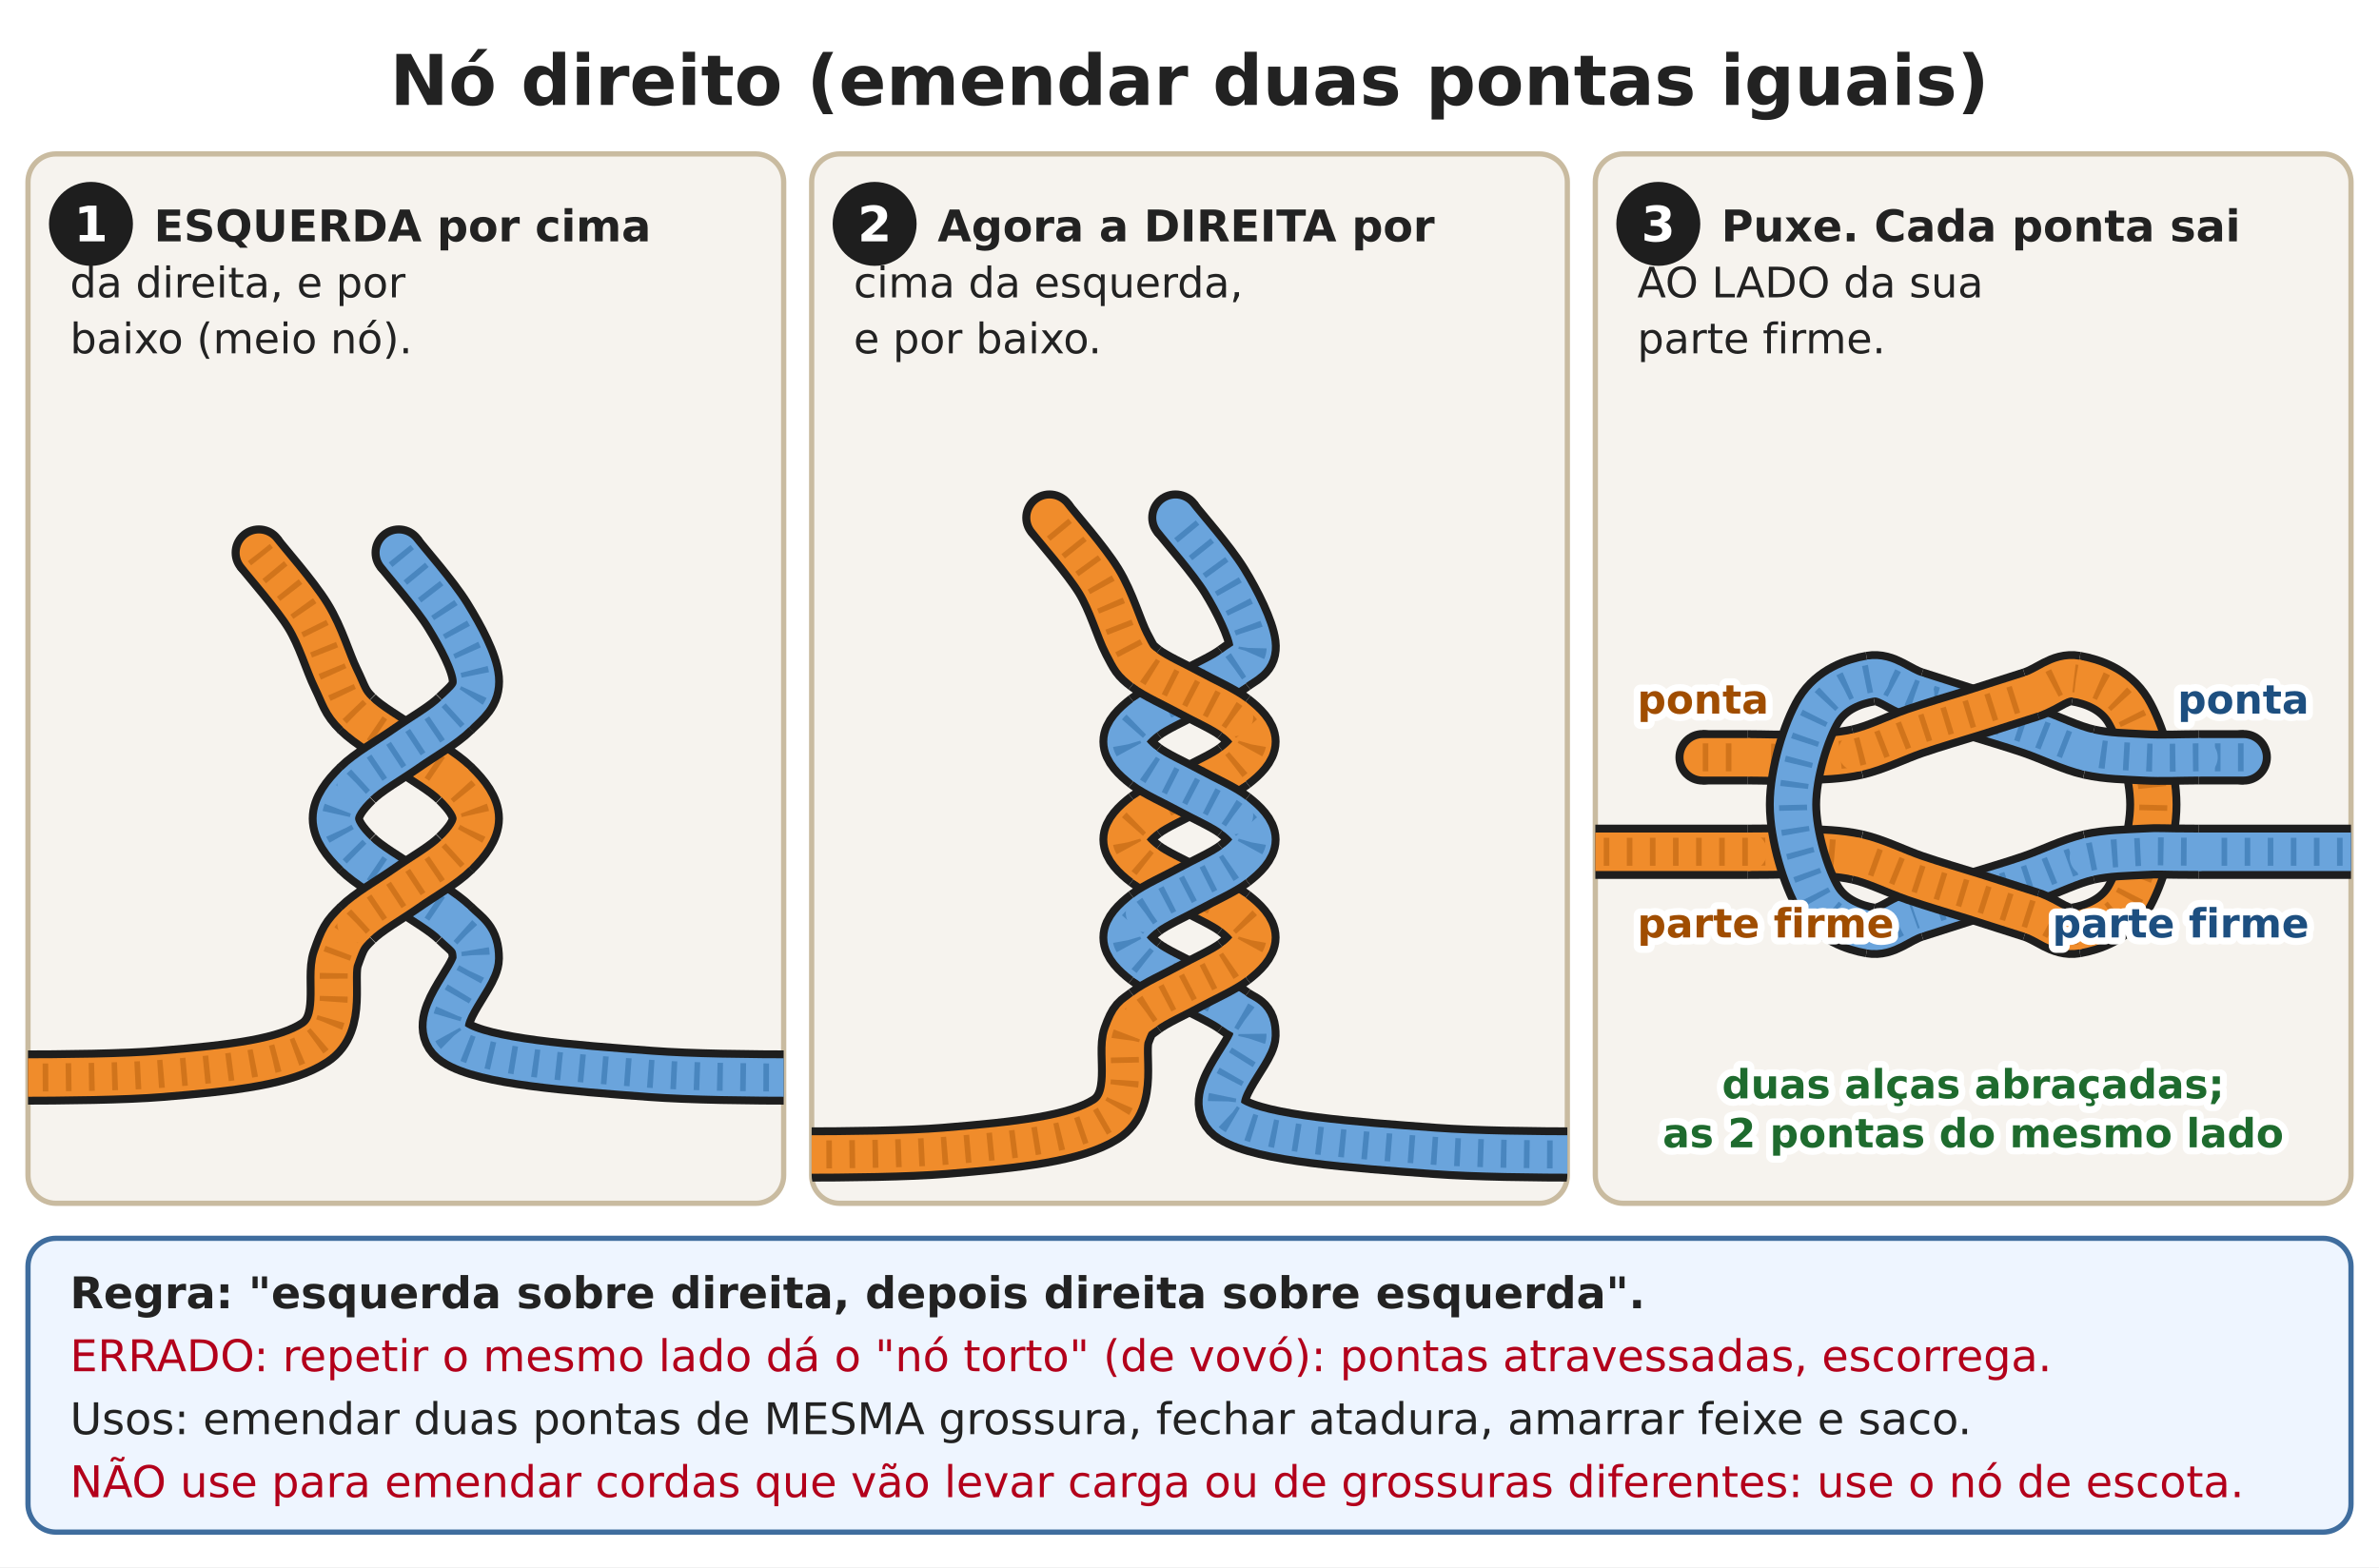
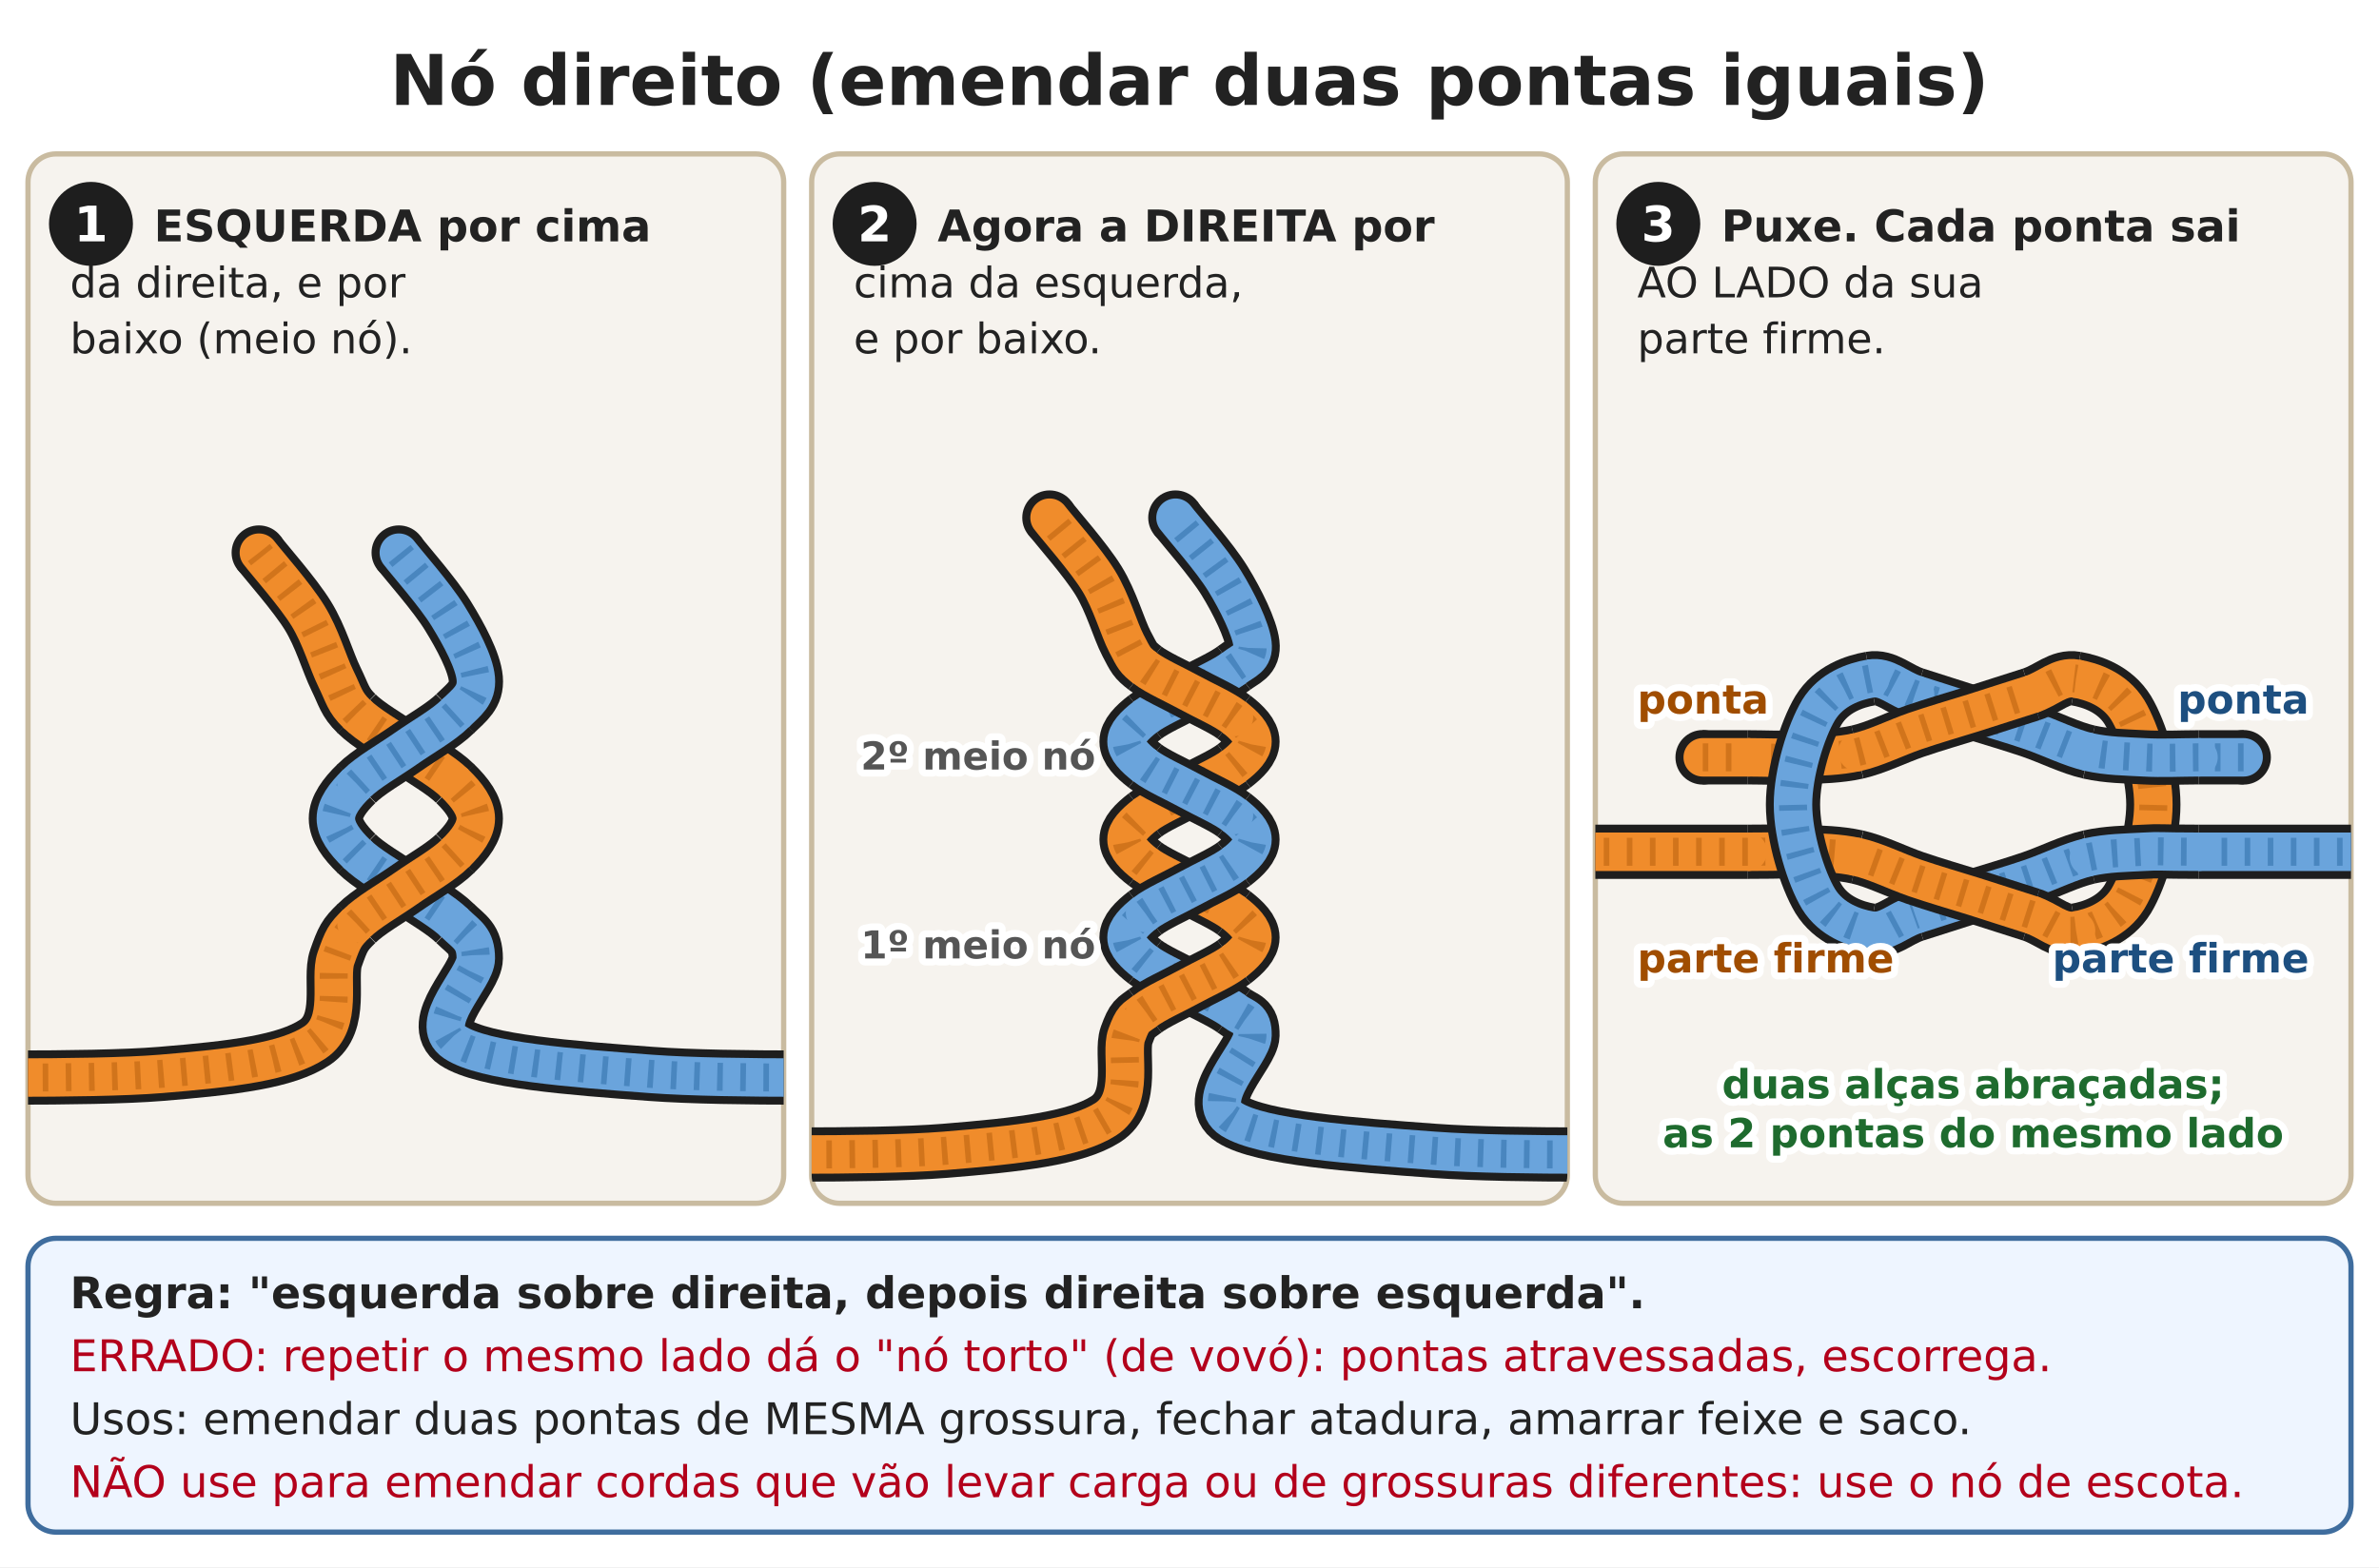
<svg xmlns="http://www.w3.org/2000/svg" viewBox="0 0 680 448" font-family="DejaVu Sans, Arial, Helvetica, sans-serif">
  <rect width="680" height="448" fill="#fff" />
  <text x="340.0" y="30" text-anchor="middle" font-size="20" font-weight="bold" fill="#222">Nó direito (emendar duas pontas iguais)</text>
  <clipPath id="cd0">
    <rect x="8" y="110" width="216" height="234" rx="8" />
  </clipPath>
  <rect x="8" y="44" width="216" height="300" rx="8" fill="#f6f3ee" stroke="#c9bba0" stroke-width="1.5" />
  <circle cx="26" cy="64" r="12" fill="#1e1e1e" />
  <text x="26" y="69" font-size="14" fill="#fff" font-weight="bold" text-anchor="middle">1</text>
  <text x="44" y="69" font-size="12.5" fill="#222" font-weight="bold" text-anchor="start">ESQUERDA por cima</text>
  <text x="20" y="85" font-size="12" fill="#222" text-anchor="start">da direita, e por</text>
  <text x="20" y="101" font-size="12" fill="#222" text-anchor="start">baixo (meio nó).</text>
  <g clip-path="url(#cd0)">
    <path d="M130.1 224.0 C126.8 220.7 120.7 217.3 116.0 214.0 C111.3 210.7 105.2 207.3 101.9 204.0" fill="none" stroke="#1e1e1e" stroke-width="15.5" stroke-linecap="butt" stroke-linejoin="round" />
    <path d="M130.1 224.0 C126.8 220.7 120.7 217.3 116.0 214.0 C111.3 210.7 105.2 207.3 101.9 204.0" fill="none" stroke="#f08c2b" stroke-width="11" stroke-linecap="round" stroke-linejoin="round" />
    <path d="M130.1 224.0 C126.8 220.7 120.7 217.3 116.0 214.0 C111.3 210.7 105.2 207.3 101.9 204.0" fill="none" stroke="#b8600f" stroke-width="8" stroke-dasharray="1.6 5" stroke-opacity="0.55" />
    <path d="M130.1 264.0 C126.8 260.7 120.7 257.3 116.0 254.0 C111.3 250.7 105.2 247.3 101.9 244.0" fill="none" stroke="#1e1e1e" stroke-width="15.5" stroke-linecap="butt" stroke-linejoin="round" />
    <path d="M130.1 264.0 C126.8 260.7 120.7 257.3 116.0 254.0 C111.3 250.7 105.2 247.3 101.9 244.0" fill="none" stroke="#6aa4dc" stroke-width="11" stroke-linecap="round" stroke-linejoin="round" />
    <path d="M130.1 264.0 C126.8 260.7 120.7 257.3 116.0 254.0 C111.3 250.7 105.2 247.3 101.9 244.0" fill="none" stroke="#2f6ea8" stroke-width="8" stroke-dasharray="1.6 5" stroke-opacity="0.55" />
    <path d="M-34.0 308.0 C-20.7 307.8 25.3 308.7 46.0 307.0 C66.7 305.3 81.7 303.5 90.0 298.0 C98.3 292.5 94.0 279.7 96.0 274.0 C98.0 268.3 98.5 267.3 101.9 264.0" fill="none" stroke="#1e1e1e" stroke-width="15.5" stroke-linecap="butt" stroke-linejoin="round" />
    <path d="M-34.0 308.0 C-20.7 307.8 25.3 308.7 46.0 307.0 C66.7 305.3 81.7 303.5 90.0 298.0 C98.3 292.5 94.0 279.7 96.0 274.0 C98.0 268.3 98.5 267.3 101.9 264.0" fill="none" stroke="#f08c2b" stroke-width="11" stroke-linecap="round" stroke-linejoin="round" />
    <path d="M-34.0 308.0 C-20.7 307.8 25.3 308.7 46.0 307.0 C66.7 305.3 81.7 303.5 90.0 298.0 C98.3 292.5 94.0 279.7 96.0 274.0 C98.0 268.3 98.5 267.3 101.9 264.0" fill="none" stroke="#b8600f" stroke-width="8" stroke-dasharray="1.6 5" stroke-opacity="0.55" />
    <path d="M130.1 244.0 C133.5 240.7 136.0 237.3 136.0 234.0 C136.0 230.7 133.5 227.3 130.1 224.0" fill="none" stroke="#1e1e1e" stroke-width="15.5" stroke-linecap="butt" stroke-linejoin="round" />
    <path d="M130.1 244.0 C133.5 240.7 136.0 237.3 136.0 234.0 C136.0 230.7 133.5 227.3 130.1 224.0" fill="none" stroke="#f08c2b" stroke-width="11" stroke-linecap="round" stroke-linejoin="round" />
    <path d="M130.1 244.0 C133.5 240.7 136.0 237.3 136.0 234.0 C136.0 230.7 133.5 227.3 130.1 224.0" fill="none" stroke="#b8600f" stroke-width="8" stroke-dasharray="1.6 5" stroke-opacity="0.55" />
    <path d="M101.9 204.0 C98.5 200.7 98.3 198.7 96.0 194.0 C93.7 189.3 91.7 182.0 88.0 176.0 C84.3 170.0 76.3 161.0 74.0 158.0" fill="none" stroke="#1e1e1e" stroke-width="15.5" stroke-linecap="butt" stroke-linejoin="round" />
    <circle cx="74.0" cy="158.0" r="7.8" fill="#1e1e1e" />
    <path d="M101.9 204.0 C98.5 200.7 98.3 198.7 96.0 194.0 C93.7 189.3 91.7 182.0 88.0 176.0 C84.3 170.0 76.3 161.0 74.0 158.0" fill="none" stroke="#f08c2b" stroke-width="11" stroke-linecap="round" stroke-linejoin="round" />
    <path d="M101.9 204.0 C98.5 200.7 98.3 198.7 96.0 194.0 C93.7 189.3 91.7 182.0 88.0 176.0 C84.3 170.0 76.3 161.0 74.0 158.0" fill="none" stroke="#b8600f" stroke-width="8" stroke-dasharray="1.6 5" stroke-opacity="0.55" />
    <path d="M266.0 308.0 C252.7 307.8 208.7 308.7 186.0 307.0 C163.3 305.3 138.3 303.5 130.0 298.0 C121.7 292.5 136.0 279.7 136.0 274.0 C136.0 268.3 133.5 267.3 130.1 264.0" fill="none" stroke="#1e1e1e" stroke-width="15.5" stroke-linecap="butt" stroke-linejoin="round" />
    <path d="M266.0 308.0 C252.7 307.8 208.7 308.7 186.0 307.0 C163.3 305.3 138.3 303.5 130.0 298.0 C121.7 292.5 136.0 279.7 136.0 274.0 C136.0 268.3 133.5 267.3 130.1 264.0" fill="none" stroke="#6aa4dc" stroke-width="11" stroke-linecap="round" stroke-linejoin="round" />
    <path d="M266.0 308.0 C252.7 307.8 208.7 308.7 186.0 307.0 C163.3 305.3 138.3 303.5 130.0 298.0 C121.7 292.5 136.0 279.7 136.0 274.0 C136.0 268.3 133.5 267.3 130.1 264.0" fill="none" stroke="#2f6ea8" stroke-width="8" stroke-dasharray="1.6 5" stroke-opacity="0.55" />
    <path d="M101.9 244.0 C98.5 240.7 96.0 237.3 96.0 234.0 C96.0 230.7 98.5 227.3 101.9 224.0" fill="none" stroke="#1e1e1e" stroke-width="15.5" stroke-linecap="butt" stroke-linejoin="round" />
    <path d="M101.9 244.0 C98.5 240.7 96.0 237.3 96.0 234.0 C96.0 230.7 98.5 227.3 101.9 224.0" fill="none" stroke="#6aa4dc" stroke-width="11" stroke-linecap="round" stroke-linejoin="round" />
    <path d="M101.9 244.0 C98.5 240.7 96.0 237.3 96.0 234.0 C96.0 230.7 98.5 227.3 101.9 224.0" fill="none" stroke="#2f6ea8" stroke-width="8" stroke-dasharray="1.6 5" stroke-opacity="0.55" />
    <path d="M130.1 204.0 C133.5 200.7 136.4 198.7 136.0 194.0 C135.6 189.3 131.7 182.0 128.0 176.0 C124.3 170.0 116.3 161.0 114.0 158.0" fill="none" stroke="#1e1e1e" stroke-width="15.5" stroke-linecap="butt" stroke-linejoin="round" />
    <circle cx="114.0" cy="158.0" r="7.8" fill="#1e1e1e" />
    <path d="M130.1 204.0 C133.5 200.7 136.4 198.7 136.0 194.0 C135.6 189.3 131.7 182.0 128.0 176.0 C124.3 170.0 116.3 161.0 114.0 158.0" fill="none" stroke="#6aa4dc" stroke-width="11" stroke-linecap="round" stroke-linejoin="round" />
    <path d="M130.1 204.0 C133.5 200.7 136.4 198.7 136.0 194.0 C135.6 189.3 131.7 182.0 128.0 176.0 C124.3 170.0 116.3 161.0 114.0 158.0" fill="none" stroke="#2f6ea8" stroke-width="8" stroke-dasharray="1.6 5" stroke-opacity="0.55" />
    <path d="M101.9 264.0 C105.2 260.7 111.3 257.3 116.0 254.0 C120.7 250.7 126.8 247.3 130.1 244.0" fill="none" stroke="#1e1e1e" stroke-width="15.5" stroke-linecap="butt" stroke-linejoin="round" />
    <path d="M101.9 264.0 C105.2 260.7 111.3 257.3 116.0 254.0 C120.7 250.7 126.8 247.3 130.1 244.0" fill="none" stroke="#f08c2b" stroke-width="11" stroke-linecap="round" stroke-linejoin="round" />
    <path d="M101.9 264.0 C105.2 260.7 111.3 257.3 116.0 254.0 C120.7 250.7 126.8 247.3 130.1 244.0" fill="none" stroke="#b8600f" stroke-width="8" stroke-dasharray="1.6 5" stroke-opacity="0.55" />
    <path d="M101.9 224.0 C105.2 220.7 111.3 217.3 116.0 214.0 C120.7 210.7 126.8 207.3 130.1 204.0" fill="none" stroke="#1e1e1e" stroke-width="15.5" stroke-linecap="butt" stroke-linejoin="round" />
    <path d="M101.9 224.0 C105.2 220.7 111.3 217.3 116.0 214.0 C120.7 210.7 126.8 207.3 130.1 204.0" fill="none" stroke="#6aa4dc" stroke-width="11" stroke-linecap="round" stroke-linejoin="round" />
    <path d="M101.9 224.0 C105.2 220.7 111.3 217.3 116.0 214.0 C120.7 210.7 126.8 207.3 130.1 204.0" fill="none" stroke="#2f6ea8" stroke-width="8" stroke-dasharray="1.6 5" stroke-opacity="0.55" />
  </g>
  <clipPath id="cd1">
    <rect x="232" y="110" width="216" height="234" rx="8" />
  </clipPath>
  <rect x="232" y="44" width="216" height="300" rx="8" fill="#f6f3ee" stroke="#c9bba0" stroke-width="1.5" />
  <circle cx="250" cy="64" r="12" fill="#1e1e1e" />
  <text x="250" y="69" font-size="14" fill="#fff" font-weight="bold" text-anchor="middle">2</text>
  <text x="268" y="69" font-size="12.5" fill="#222" font-weight="bold" text-anchor="start">Agora a DIREITA por</text>
  <text x="244" y="85" font-size="12" fill="#222" text-anchor="start">cima da esquerda,</text>
  <text x="244" y="101" font-size="12" fill="#222" text-anchor="start">e por baixo.</text>
  <g clip-path="url(#cd1)">
    <path d="M352.7 261.0 C349.7 258.7 344.2 256.3 340.0 254.0 C335.8 251.7 330.3 249.3 327.3 247.0" fill="none" stroke="#1e1e1e" stroke-width="15.5" stroke-linecap="butt" stroke-linejoin="round" />
    <path d="M352.7 261.0 C349.7 258.7 344.2 256.3 340.0 254.0 C335.8 251.7 330.3 249.3 327.3 247.0" fill="none" stroke="#f08c2b" stroke-width="11" stroke-linecap="round" stroke-linejoin="round" />
    <path d="M352.7 261.0 C349.7 258.7 344.2 256.3 340.0 254.0 C335.8 251.7 330.3 249.3 327.3 247.0" fill="none" stroke="#b8600f" stroke-width="8" stroke-dasharray="1.6 5" stroke-opacity="0.55" />
    <path d="M327.3 233.0 C330.3 230.7 335.8 228.3 340.0 226.0 C344.2 223.7 349.7 221.3 352.7 219.0" fill="none" stroke="#1e1e1e" stroke-width="15.5" stroke-linecap="butt" stroke-linejoin="round" />
    <path d="M327.3 233.0 C330.3 230.7 335.8 228.3 340.0 226.0 C344.2 223.7 349.7 221.3 352.7 219.0" fill="none" stroke="#f08c2b" stroke-width="11" stroke-linecap="round" stroke-linejoin="round" />
    <path d="M327.3 233.0 C330.3 230.7 335.8 228.3 340.0 226.0 C344.2 223.7 349.7 221.3 352.7 219.0" fill="none" stroke="#b8600f" stroke-width="8" stroke-dasharray="1.6 5" stroke-opacity="0.55" />
    <path d="M352.7 289.0 C349.7 286.7 344.2 284.3 340.0 282.0 C335.8 279.7 330.3 277.3 327.3 275.0" fill="none" stroke="#1e1e1e" stroke-width="15.5" stroke-linecap="butt" stroke-linejoin="round" />
    <path d="M352.7 289.0 C349.7 286.7 344.2 284.3 340.0 282.0 C335.8 279.7 330.3 277.3 327.3 275.0" fill="none" stroke="#6aa4dc" stroke-width="11" stroke-linecap="round" stroke-linejoin="round" />
    <path d="M352.7 289.0 C349.7 286.7 344.2 284.3 340.0 282.0 C335.8 279.7 330.3 277.3 327.3 275.0" fill="none" stroke="#2f6ea8" stroke-width="8" stroke-dasharray="1.6 5" stroke-opacity="0.55" />
    <path d="M327.3 205.0 C330.3 202.7 335.8 200.3 340.0 198.0 C344.2 195.7 349.7 193.3 352.7 191.0" fill="none" stroke="#1e1e1e" stroke-width="15.5" stroke-linecap="butt" stroke-linejoin="round" />
    <path d="M327.3 205.0 C330.3 202.7 335.8 200.3 340.0 198.0 C344.2 195.7 349.7 193.3 352.7 191.0" fill="none" stroke="#6aa4dc" stroke-width="11" stroke-linecap="round" stroke-linejoin="round" />
    <path d="M327.3 205.0 C330.3 202.7 335.8 200.3 340.0 198.0 C344.2 195.7 349.7 193.3 352.7 191.0" fill="none" stroke="#2f6ea8" stroke-width="8" stroke-dasharray="1.6 5" stroke-opacity="0.55" />
    <path d="M190.0 330.0 C203.3 329.8 249.0 330.7 270.0 329.0 C291.0 327.3 307.3 325.5 316.0 320.0 C324.7 314.5 320.1 301.2 322.0 296.0 C323.9 290.8 324.3 291.3 327.3 289.0" fill="none" stroke="#1e1e1e" stroke-width="15.5" stroke-linecap="butt" stroke-linejoin="round" />
    <path d="M190.0 330.0 C203.3 329.8 249.0 330.7 270.0 329.0 C291.0 327.3 307.3 325.5 316.0 320.0 C324.7 314.5 320.1 301.2 322.0 296.0 C323.9 290.8 324.3 291.3 327.3 289.0" fill="none" stroke="#f08c2b" stroke-width="11" stroke-linecap="round" stroke-linejoin="round" />
    <path d="M190.0 330.0 C203.3 329.8 249.0 330.7 270.0 329.0 C291.0 327.3 307.3 325.5 316.0 320.0 C324.7 314.5 320.1 301.2 322.0 296.0 C323.9 290.8 324.3 291.3 327.3 289.0" fill="none" stroke="#b8600f" stroke-width="8" stroke-dasharray="1.6 5" stroke-opacity="0.55" />
    <path d="M352.7 275.0 C355.7 272.7 358.0 270.3 358.0 268.0 C358.0 265.7 355.7 263.3 352.7 261.0" fill="none" stroke="#1e1e1e" stroke-width="15.5" stroke-linecap="butt" stroke-linejoin="round" />
    <path d="M352.7 275.0 C355.7 272.7 358.0 270.3 358.0 268.0 C358.0 265.7 355.7 263.3 352.7 261.0" fill="none" stroke="#f08c2b" stroke-width="11" stroke-linecap="round" stroke-linejoin="round" />
    <path d="M352.7 275.0 C355.7 272.7 358.0 270.3 358.0 268.0 C358.0 265.7 355.7 263.3 352.7 261.0" fill="none" stroke="#b8600f" stroke-width="8" stroke-dasharray="1.6 5" stroke-opacity="0.55" />
    <path d="M327.3 247.0 C324.3 244.7 322.0 242.3 322.0 240.0 C322.0 237.7 324.3 235.3 327.3 233.0" fill="none" stroke="#1e1e1e" stroke-width="15.5" stroke-linecap="butt" stroke-linejoin="round" />
    <path d="M327.3 247.0 C324.3 244.7 322.0 242.3 322.0 240.0 C322.0 237.7 324.3 235.3 327.3 233.0" fill="none" stroke="#f08c2b" stroke-width="11" stroke-linecap="round" stroke-linejoin="round" />
    <path d="M327.3 247.0 C324.3 244.7 322.0 242.3 322.0 240.0 C322.0 237.7 324.3 235.3 327.3 233.0" fill="none" stroke="#b8600f" stroke-width="8" stroke-dasharray="1.6 5" stroke-opacity="0.55" />
    <path d="M352.7 219.0 C355.7 216.7 358.0 214.3 358.0 212.0 C358.0 209.7 355.7 207.3 352.7 205.0" fill="none" stroke="#1e1e1e" stroke-width="15.5" stroke-linecap="butt" stroke-linejoin="round" />
    <path d="M352.7 219.0 C355.7 216.7 358.0 214.3 358.0 212.0 C358.0 209.7 355.7 207.3 352.7 205.0" fill="none" stroke="#f08c2b" stroke-width="11" stroke-linecap="round" stroke-linejoin="round" />
    <path d="M352.7 219.0 C355.7 216.7 358.0 214.3 358.0 212.0 C358.0 209.7 355.7 207.3 352.7 205.0" fill="none" stroke="#b8600f" stroke-width="8" stroke-dasharray="1.6 5" stroke-opacity="0.55" />
    <path d="M327.3 191.0 C324.3 188.7 324.2 188.2 322.0 184.0 C319.8 179.8 317.7 172.0 314.0 166.0 C310.3 160.0 302.3 151.0 300.0 148.0" fill="none" stroke="#1e1e1e" stroke-width="15.5" stroke-linecap="butt" stroke-linejoin="round" />
    <circle cx="300.0" cy="148.0" r="7.8" fill="#1e1e1e" />
    <path d="M327.3 191.0 C324.3 188.7 324.2 188.2 322.0 184.0 C319.8 179.8 317.7 172.0 314.0 166.0 C310.3 160.0 302.3 151.0 300.0 148.0" fill="none" stroke="#f08c2b" stroke-width="11" stroke-linecap="round" stroke-linejoin="round" />
    <path d="M327.3 191.0 C324.3 188.7 324.2 188.2 322.0 184.0 C319.8 179.8 317.7 172.0 314.0 166.0 C310.3 160.0 302.3 151.0 300.0 148.0" fill="none" stroke="#b8600f" stroke-width="8" stroke-dasharray="1.6 5" stroke-opacity="0.55" />
    <path d="M490.0 330.0 C476.7 329.8 433.0 330.7 410.0 329.0 C387.0 327.3 360.7 325.5 352.0 320.0 C343.3 314.5 357.9 301.2 358.0 296.0 C358.1 290.8 355.7 291.3 352.7 289.0" fill="none" stroke="#1e1e1e" stroke-width="15.5" stroke-linecap="butt" stroke-linejoin="round" />
    <path d="M490.0 330.0 C476.7 329.8 433.0 330.7 410.0 329.0 C387.0 327.3 360.7 325.5 352.0 320.0 C343.3 314.5 357.9 301.2 358.0 296.0 C358.1 290.8 355.7 291.3 352.7 289.0" fill="none" stroke="#6aa4dc" stroke-width="11" stroke-linecap="round" stroke-linejoin="round" />
    <path d="M490.0 330.0 C476.7 329.8 433.0 330.7 410.0 329.0 C387.0 327.3 360.7 325.5 352.0 320.0 C343.3 314.5 357.9 301.2 358.0 296.0 C358.1 290.8 355.7 291.3 352.7 289.0" fill="none" stroke="#2f6ea8" stroke-width="8" stroke-dasharray="1.6 5" stroke-opacity="0.55" />
    <path d="M327.3 275.0 C324.3 272.7 322.0 270.3 322.0 268.0 C322.0 265.7 324.3 263.3 327.3 261.0" fill="none" stroke="#1e1e1e" stroke-width="15.5" stroke-linecap="butt" stroke-linejoin="round" />
    <path d="M327.3 275.0 C324.3 272.7 322.0 270.3 322.0 268.0 C322.0 265.7 324.3 263.3 327.3 261.0" fill="none" stroke="#6aa4dc" stroke-width="11" stroke-linecap="round" stroke-linejoin="round" />
    <path d="M327.3 275.0 C324.3 272.7 322.0 270.3 322.0 268.0 C322.0 265.7 324.3 263.3 327.3 261.0" fill="none" stroke="#2f6ea8" stroke-width="8" stroke-dasharray="1.6 5" stroke-opacity="0.55" />
    <path d="M352.7 247.0 C355.7 244.7 358.0 242.3 358.0 240.0 C358.0 237.7 355.7 235.3 352.7 233.0" fill="none" stroke="#1e1e1e" stroke-width="15.5" stroke-linecap="butt" stroke-linejoin="round" />
    <path d="M352.7 247.0 C355.7 244.7 358.0 242.3 358.0 240.0 C358.0 237.7 355.7 235.3 352.7 233.0" fill="none" stroke="#6aa4dc" stroke-width="11" stroke-linecap="round" stroke-linejoin="round" />
    <path d="M352.7 247.0 C355.7 244.7 358.0 242.3 358.0 240.0 C358.0 237.7 355.7 235.3 352.7 233.0" fill="none" stroke="#2f6ea8" stroke-width="8" stroke-dasharray="1.6 5" stroke-opacity="0.55" />
    <path d="M327.3 219.0 C324.3 216.7 322.0 214.3 322.0 212.0 C322.0 209.7 324.3 207.3 327.3 205.0" fill="none" stroke="#1e1e1e" stroke-width="15.5" stroke-linecap="butt" stroke-linejoin="round" />
    <path d="M327.3 219.0 C324.3 216.7 322.0 214.3 322.0 212.0 C322.0 209.7 324.3 207.3 327.3 205.0" fill="none" stroke="#6aa4dc" stroke-width="11" stroke-linecap="round" stroke-linejoin="round" />
    <path d="M327.3 219.0 C324.3 216.7 322.0 214.3 322.0 212.0 C322.0 209.7 324.3 207.3 327.3 205.0" fill="none" stroke="#2f6ea8" stroke-width="8" stroke-dasharray="1.6 5" stroke-opacity="0.55" />
    <path d="M352.7 191.0 C355.7 188.7 358.5 188.2 358.0 184.0 C357.5 179.8 353.7 172.0 350.0 166.0 C346.3 160.0 338.3 151.0 336.0 148.0" fill="none" stroke="#1e1e1e" stroke-width="15.5" stroke-linecap="butt" stroke-linejoin="round" />
    <circle cx="336.0" cy="148.0" r="7.8" fill="#1e1e1e" />
    <path d="M352.7 191.0 C355.7 188.7 358.5 188.2 358.0 184.0 C357.5 179.8 353.7 172.0 350.0 166.0 C346.3 160.0 338.3 151.0 336.0 148.0" fill="none" stroke="#6aa4dc" stroke-width="11" stroke-linecap="round" stroke-linejoin="round" />
    <path d="M352.7 191.0 C355.7 188.7 358.5 188.2 358.0 184.0 C357.5 179.8 353.7 172.0 350.0 166.0 C346.3 160.0 338.3 151.0 336.0 148.0" fill="none" stroke="#2f6ea8" stroke-width="8" stroke-dasharray="1.6 5" stroke-opacity="0.55" />
    <path d="M327.3 289.0 C330.3 286.7 335.8 284.3 340.0 282.0 C344.2 279.7 349.7 277.3 352.7 275.0" fill="none" stroke="#1e1e1e" stroke-width="15.5" stroke-linecap="butt" stroke-linejoin="round" />
    <path d="M327.3 289.0 C330.3 286.7 335.8 284.3 340.0 282.0 C344.2 279.7 349.7 277.3 352.7 275.0" fill="none" stroke="#f08c2b" stroke-width="11" stroke-linecap="round" stroke-linejoin="round" />
    <path d="M327.3 289.0 C330.3 286.7 335.8 284.3 340.0 282.0 C344.2 279.7 349.7 277.3 352.7 275.0" fill="none" stroke="#b8600f" stroke-width="8" stroke-dasharray="1.6 5" stroke-opacity="0.55" />
    <path d="M352.7 205.0 C349.7 202.7 344.2 200.3 340.0 198.0 C335.8 195.7 330.3 193.3 327.3 191.0" fill="none" stroke="#1e1e1e" stroke-width="15.5" stroke-linecap="butt" stroke-linejoin="round" />
    <path d="M352.7 205.0 C349.7 202.7 344.2 200.3 340.0 198.0 C335.8 195.7 330.3 193.3 327.3 191.0" fill="none" stroke="#f08c2b" stroke-width="11" stroke-linecap="round" stroke-linejoin="round" />
    <path d="M352.7 205.0 C349.7 202.7 344.2 200.3 340.0 198.0 C335.8 195.7 330.3 193.3 327.3 191.0" fill="none" stroke="#b8600f" stroke-width="8" stroke-dasharray="1.6 5" stroke-opacity="0.55" />
    <path d="M327.3 261.0 C330.3 258.7 335.8 256.3 340.0 254.0 C344.2 251.7 349.7 249.3 352.7 247.0" fill="none" stroke="#1e1e1e" stroke-width="15.5" stroke-linecap="butt" stroke-linejoin="round" />
    <path d="M327.3 261.0 C330.3 258.7 335.8 256.3 340.0 254.0 C344.2 251.7 349.7 249.3 352.7 247.0" fill="none" stroke="#6aa4dc" stroke-width="11" stroke-linecap="round" stroke-linejoin="round" />
    <path d="M327.3 261.0 C330.3 258.7 335.8 256.3 340.0 254.0 C344.2 251.7 349.7 249.3 352.7 247.0" fill="none" stroke="#2f6ea8" stroke-width="8" stroke-dasharray="1.6 5" stroke-opacity="0.55" />
    <path d="M352.7 233.0 C349.7 230.7 344.2 228.3 340.0 226.0 C335.8 223.7 330.3 221.3 327.3 219.0" fill="none" stroke="#1e1e1e" stroke-width="15.5" stroke-linecap="butt" stroke-linejoin="round" />
    <path d="M352.7 233.0 C349.7 230.7 344.2 228.3 340.0 226.0 C335.8 223.7 330.3 221.3 327.3 219.0" fill="none" stroke="#6aa4dc" stroke-width="11" stroke-linecap="round" stroke-linejoin="round" />
    <path d="M352.7 233.0 C349.7 230.7 344.2 228.3 340.0 226.0 C335.8 223.7 330.3 221.3 327.3 219.0" fill="none" stroke="#2f6ea8" stroke-width="8" stroke-dasharray="1.6 5" stroke-opacity="0.55" />
  </g>
  <clipPath id="cd2">
    <rect x="456" y="110" width="216" height="234" rx="8" />
  </clipPath>
  <rect x="456" y="44" width="216" height="300" rx="8" fill="#f6f3ee" stroke="#c9bba0" stroke-width="1.5" />
  <circle cx="474" cy="64" r="12" fill="#1e1e1e" />
  <text x="474" y="69" font-size="14" fill="#fff" font-weight="bold" text-anchor="middle">3</text>
  <text x="492" y="69" font-size="12.5" fill="#222" font-weight="bold" text-anchor="start">Puxe. Cada ponta sai</text>
  <text x="468" y="85" font-size="12" fill="#222" text-anchor="start">AO LADO da sua</text>
  <text x="468" y="101" font-size="12" fill="#222" text-anchor="start">parte firme.</text>
  <g clip-path="url(#cd2)">
    <path d="M499.6 216.5 C504.4 216.5 510.0 216.8 515.2 216.5 C520.5 216.2 525.5 216.2 530.9 215.0" fill="none" stroke="#1e1e1e" stroke-width="15.5" stroke-linecap="butt" stroke-linejoin="round" />
    <path d="M499.6 216.5 C504.4 216.5 510.0 216.8 515.2 216.5 C520.5 216.2 525.5 216.2 530.9 215.0" fill="none" stroke="#f08c2b" stroke-width="11" stroke-linecap="round" stroke-linejoin="round" />
    <path d="M499.6 216.5 C504.4 216.5 510.0 216.8 515.2 216.5 C520.5 216.2 525.5 216.2 530.9 215.0" fill="none" stroke="#b8600f" stroke-width="8" stroke-dasharray="1.6 5" stroke-opacity="0.55" />
    <path d="M593.4 194.0 C598.0 194.8 604.5 197.0 608.2 203.0 C611.8 209.0 615.5 221.0 615.5 230.0 C615.5 239.0 611.8 251.0 608.2 257.0 C604.5 263.0 598.0 265.2 593.4 266.0" fill="none" stroke="#1e1e1e" stroke-width="15.5" stroke-linecap="butt" stroke-linejoin="round" />
    <path d="M593.4 194.0 C598.0 194.8 604.5 197.0 608.2 203.0 C611.8 209.0 615.5 221.0 615.5 230.0 C615.5 239.0 611.8 251.0 608.2 257.0 C604.5 263.0 598.0 265.2 593.4 266.0" fill="none" stroke="#f08c2b" stroke-width="11" stroke-linecap="round" stroke-linejoin="round" />
    <path d="M593.4 194.0 C598.0 194.8 604.5 197.0 608.2 203.0 C611.8 209.0 615.5 221.0 615.5 230.0 C615.5 239.0 611.8 251.0 608.2 257.0 C604.5 263.0 598.0 265.2 593.4 266.0" fill="none" stroke="#b8600f" stroke-width="8" stroke-dasharray="1.6 5" stroke-opacity="0.55" />
    <path d="M530.9 245.0 C525.5 243.8 520.5 243.8 515.2 243.5 C510.0 243.2 511.4 243.5 499.6 243.5" fill="none" stroke="#1e1e1e" stroke-width="15.5" stroke-linecap="butt" stroke-linejoin="round" />
    <path d="M530.9 245.0 C525.5 243.8 520.5 243.8 515.2 243.5 C510.0 243.2 511.4 243.5 499.6 243.5" fill="none" stroke="#f08c2b" stroke-width="11" stroke-linecap="round" stroke-linejoin="round" />
    <path d="M530.9 245.0 C525.5 243.8 520.5 243.8 515.2 243.5 C510.0 243.2 511.4 243.5 499.6 243.5" fill="none" stroke="#b8600f" stroke-width="8" stroke-dasharray="1.6 5" stroke-opacity="0.55" />
    <path d="M597.1 215.0 C591.8 213.8 586.1 210.9 580.6 209.0 C575.0 207.1 569.5 205.5 564.0 203.8 C558.5 202.0 552.3 200.1 547.4 198.5" fill="none" stroke="#1e1e1e" stroke-width="15.5" stroke-linecap="butt" stroke-linejoin="round" />
    <path d="M597.1 215.0 C591.8 213.8 586.1 210.9 580.6 209.0 C575.0 207.1 569.5 205.5 564.0 203.8 C558.5 202.0 552.3 200.1 547.4 198.5" fill="none" stroke="#6aa4dc" stroke-width="11" stroke-linecap="round" stroke-linejoin="round" />
    <path d="M597.1 215.0 C591.8 213.8 586.1 210.9 580.6 209.0 C575.0 207.1 569.5 205.5 564.0 203.8 C558.5 202.0 552.3 200.1 547.4 198.5" fill="none" stroke="#2f6ea8" stroke-width="8" stroke-dasharray="1.6 5" stroke-opacity="0.55" />
    <path d="M547.4 261.5 C552.3 259.9 558.5 258.0 564.0 256.2 C569.5 254.5 575.0 252.9 580.6 251.0 C586.1 249.1 591.8 246.2 597.1 245.0" fill="none" stroke="#1e1e1e" stroke-width="15.5" stroke-linecap="butt" stroke-linejoin="round" />
    <path d="M547.4 261.5 C552.3 259.9 558.5 258.0 564.0 256.2 C569.5 254.5 575.0 252.9 580.6 251.0 C586.1 249.1 591.8 246.2 597.1 245.0" fill="none" stroke="#6aa4dc" stroke-width="11" stroke-linecap="round" stroke-linejoin="round" />
    <path d="M547.4 261.5 C552.3 259.9 558.5 258.0 564.0 256.2 C569.5 254.5 575.0 252.9 580.6 251.0 C586.1 249.1 591.8 246.2 597.1 245.0" fill="none" stroke="#2f6ea8" stroke-width="8" stroke-dasharray="1.6 5" stroke-opacity="0.55" />
    <path d="M486.7 216.5 C488.9 216.5 494.8 216.5 499.6 216.5" fill="none" stroke="#1e1e1e" stroke-width="15.5" stroke-linecap="butt" stroke-linejoin="round" />
    <circle cx="486.7" cy="216.5" r="7.8" fill="#1e1e1e" />
    <path d="M486.7 216.5 C488.9 216.5 494.8 216.5 499.6 216.5" fill="none" stroke="#f08c2b" stroke-width="11" stroke-linecap="round" stroke-linejoin="round" />
    <path d="M486.7 216.5 C488.9 216.5 494.8 216.5 499.6 216.5" fill="none" stroke="#b8600f" stroke-width="8" stroke-dasharray="1.6 5" stroke-opacity="0.55" />
    <path d="M580.6 198.5 C585.5 196.9 588.8 193.2 593.4 194.0" fill="none" stroke="#1e1e1e" stroke-width="15.5" stroke-linecap="butt" stroke-linejoin="round" />
    <path d="M580.6 198.5 C585.5 196.9 588.8 193.2 593.4 194.0" fill="none" stroke="#f08c2b" stroke-width="11" stroke-linecap="round" stroke-linejoin="round" />
    <path d="M580.6 198.5 C585.5 196.9 588.8 193.2 593.4 194.0" fill="none" stroke="#b8600f" stroke-width="8" stroke-dasharray="1.6 5" stroke-opacity="0.55" />
    <path d="M593.4 266.0 C588.8 266.8 585.5 263.1 580.6 261.5" fill="none" stroke="#1e1e1e" stroke-width="15.5" stroke-linecap="butt" stroke-linejoin="round" />
    <path d="M593.4 266.0 C588.8 266.8 585.5 263.1 580.6 261.5" fill="none" stroke="#f08c2b" stroke-width="11" stroke-linecap="round" stroke-linejoin="round" />
    <path d="M593.4 266.0 C588.8 266.8 585.5 263.1 580.6 261.5" fill="none" stroke="#b8600f" stroke-width="8" stroke-dasharray="1.6 5" stroke-opacity="0.55" />
    <path d="M499.6 243.5 C487.8 243.5 453.6 243.5 444.4 243.5" fill="none" stroke="#1e1e1e" stroke-width="15.5" stroke-linecap="butt" stroke-linejoin="round" />
    <path d="M499.6 243.5 C487.8 243.5 453.6 243.5 444.4 243.5" fill="none" stroke="#f08c2b" stroke-width="11" stroke-linecap="round" stroke-linejoin="round" />
    <path d="M499.6 243.5 C487.8 243.5 453.6 243.5 444.4 243.5" fill="none" stroke="#b8600f" stroke-width="8" stroke-dasharray="1.6 5" stroke-opacity="0.55" />
    <path d="M641.3 216.5 C639.1 216.5 633.2 216.5 628.4 216.5" fill="none" stroke="#1e1e1e" stroke-width="15.5" stroke-linecap="butt" stroke-linejoin="round" />
    <circle cx="641.3" cy="216.5" r="7.8" fill="#1e1e1e" />
    <path d="M641.3 216.5 C639.1 216.5 633.2 216.5 628.4 216.5" fill="none" stroke="#6aa4dc" stroke-width="11" stroke-linecap="round" stroke-linejoin="round" />
    <path d="M641.3 216.5 C639.1 216.5 633.2 216.5 628.4 216.5" fill="none" stroke="#2f6ea8" stroke-width="8" stroke-dasharray="1.6 5" stroke-opacity="0.55" />
    <path d="M547.4 198.5 C542.5 196.9 539.2 193.2 534.6 194.0" fill="none" stroke="#1e1e1e" stroke-width="15.5" stroke-linecap="butt" stroke-linejoin="round" />
    <path d="M547.4 198.5 C542.5 196.9 539.2 193.2 534.6 194.0" fill="none" stroke="#6aa4dc" stroke-width="11" stroke-linecap="round" stroke-linejoin="round" />
    <path d="M547.4 198.5 C542.5 196.9 539.2 193.2 534.6 194.0" fill="none" stroke="#2f6ea8" stroke-width="8" stroke-dasharray="1.6 5" stroke-opacity="0.55" />
    <path d="M534.6 266.0 C539.2 266.8 542.5 263.1 547.4 261.5" fill="none" stroke="#1e1e1e" stroke-width="15.5" stroke-linecap="butt" stroke-linejoin="round" />
    <path d="M534.6 266.0 C539.2 266.8 542.5 263.1 547.4 261.5" fill="none" stroke="#6aa4dc" stroke-width="11" stroke-linecap="round" stroke-linejoin="round" />
    <path d="M534.6 266.0 C539.2 266.8 542.5 263.1 547.4 261.5" fill="none" stroke="#2f6ea8" stroke-width="8" stroke-dasharray="1.6 5" stroke-opacity="0.55" />
    <path d="M628.4 243.5 C640.2 243.5 674.4 243.5 683.6 243.5" fill="none" stroke="#1e1e1e" stroke-width="15.5" stroke-linecap="butt" stroke-linejoin="round" />
    <path d="M628.4 243.5 C640.2 243.5 674.4 243.5 683.6 243.5" fill="none" stroke="#6aa4dc" stroke-width="11" stroke-linecap="round" stroke-linejoin="round" />
    <path d="M628.4 243.5 C640.2 243.5 674.4 243.5 683.6 243.5" fill="none" stroke="#2f6ea8" stroke-width="8" stroke-dasharray="1.6 5" stroke-opacity="0.55" />
    <path d="M530.9 215.0 C536.2 213.8 541.9 210.9 547.4 209.0 C553.0 207.1 558.5 205.5 564.0 203.8 C569.5 202.0 575.7 200.1 580.6 198.5" fill="none" stroke="#1e1e1e" stroke-width="15.5" stroke-linecap="butt" stroke-linejoin="round" />
    <path d="M530.9 215.0 C536.2 213.8 541.9 210.9 547.4 209.0 C553.0 207.1 558.5 205.5 564.0 203.8 C569.5 202.0 575.7 200.1 580.6 198.5" fill="none" stroke="#f08c2b" stroke-width="11" stroke-linecap="round" stroke-linejoin="round" />
    <path d="M530.9 215.0 C536.2 213.8 541.9 210.9 547.4 209.0 C553.0 207.1 558.5 205.5 564.0 203.8 C569.5 202.0 575.7 200.1 580.6 198.5" fill="none" stroke="#b8600f" stroke-width="8" stroke-dasharray="1.6 5" stroke-opacity="0.55" />
    <path d="M580.6 261.5 C575.7 259.9 569.5 258.0 564.0 256.2 C558.5 254.5 553.0 252.9 547.4 251.0 C541.9 249.1 536.2 246.2 530.9 245.0" fill="none" stroke="#1e1e1e" stroke-width="15.5" stroke-linecap="butt" stroke-linejoin="round" />
    <path d="M580.6 261.5 C575.7 259.9 569.5 258.0 564.0 256.2 C558.5 254.5 553.0 252.9 547.4 251.0 C541.9 249.1 536.2 246.2 530.9 245.0" fill="none" stroke="#f08c2b" stroke-width="11" stroke-linecap="round" stroke-linejoin="round" />
    <path d="M580.6 261.5 C575.7 259.9 569.5 258.0 564.0 256.2 C558.5 254.5 553.0 252.9 547.4 251.0 C541.9 249.1 536.2 246.2 530.9 245.0" fill="none" stroke="#b8600f" stroke-width="8" stroke-dasharray="1.6 5" stroke-opacity="0.55" />
    <path d="M628.4 216.5 C623.6 216.5 618.0 216.8 612.8 216.5 C607.5 216.2 602.5 216.2 597.1 215.0" fill="none" stroke="#1e1e1e" stroke-width="15.5" stroke-linecap="butt" stroke-linejoin="round" />
    <path d="M628.4 216.5 C623.6 216.5 618.0 216.8 612.8 216.5 C607.5 216.2 602.5 216.2 597.1 215.0" fill="none" stroke="#6aa4dc" stroke-width="11" stroke-linecap="round" stroke-linejoin="round" />
    <path d="M628.4 216.5 C623.6 216.5 618.0 216.8 612.8 216.5 C607.5 216.2 602.5 216.2 597.1 215.0" fill="none" stroke="#2f6ea8" stroke-width="8" stroke-dasharray="1.6 5" stroke-opacity="0.55" />
    <path d="M534.6 194.0 C530.0 194.8 523.5 197.0 519.8 203.0 C516.2 209.0 512.5 221.0 512.5 230.0 C512.5 239.0 516.2 251.0 519.8 257.0 C523.5 263.0 530.0 265.2 534.6 266.0" fill="none" stroke="#1e1e1e" stroke-width="15.5" stroke-linecap="butt" stroke-linejoin="round" />
    <path d="M534.6 194.0 C530.0 194.8 523.5 197.0 519.8 203.0 C516.2 209.0 512.5 221.0 512.5 230.0 C512.5 239.0 516.2 251.0 519.8 257.0 C523.5 263.0 530.0 265.2 534.6 266.0" fill="none" stroke="#6aa4dc" stroke-width="11" stroke-linecap="round" stroke-linejoin="round" />
    <path d="M534.6 194.0 C530.0 194.8 523.5 197.0 519.8 203.0 C516.2 209.0 512.5 221.0 512.5 230.0 C512.5 239.0 516.2 251.0 519.8 257.0 C523.5 263.0 530.0 265.2 534.6 266.0" fill="none" stroke="#2f6ea8" stroke-width="8" stroke-dasharray="1.6 5" stroke-opacity="0.55" />
    <path d="M597.1 245.0 C602.5 243.8 607.5 243.8 612.8 243.5 C618.0 243.2 616.6 243.5 628.4 243.5" fill="none" stroke="#1e1e1e" stroke-width="15.5" stroke-linecap="butt" stroke-linejoin="round" />
    <path d="M597.1 245.0 C602.5 243.8 607.5 243.8 612.8 243.5 C618.0 243.2 616.6 243.5 628.4 243.5" fill="none" stroke="#6aa4dc" stroke-width="11" stroke-linecap="round" stroke-linejoin="round" />
    <path d="M597.1 245.0 C602.5 243.8 607.5 243.8 612.8 243.5 C618.0 243.2 616.6 243.5 628.4 243.5" fill="none" stroke="#2f6ea8" stroke-width="8" stroke-dasharray="1.6 5" stroke-opacity="0.55" />
  </g>
  <text x="468" y="204" font-size="11.5" fill="#a04d00" font-weight="bold" text-anchor="start" stroke="#fff" stroke-width="4" stroke-linejoin="round" paint-order="stroke">ponta</text>
  <text x="660" y="204" font-size="11.5" fill="#1d4f80" font-weight="bold" text-anchor="end" stroke="#fff" stroke-width="4" stroke-linejoin="round" paint-order="stroke">ponta</text>
-   <text x="468" y="268" font-size="11.5" fill="#a04d00" font-weight="bold" text-anchor="start" stroke="#fff" stroke-width="4" stroke-linejoin="round" paint-order="stroke">parte firme</text>
-   <text x="660" y="268" font-size="11.5" fill="#1d4f80" font-weight="bold" text-anchor="end" stroke="#fff" stroke-width="4" stroke-linejoin="round" paint-order="stroke">parte firme</text>
+   <text x="468" y="278" font-size="11.5" fill="#a04d00" font-weight="bold" text-anchor="start" stroke="#fff" stroke-width="4" stroke-linejoin="round" paint-order="stroke">parte firme</text>
+   <text x="660" y="278" font-size="11.5" fill="#1d4f80" font-weight="bold" text-anchor="end" stroke="#fff" stroke-width="4" stroke-linejoin="round" paint-order="stroke">parte firme</text>
+   <text x="246" y="274" font-size="11" fill="#555" font-weight="bold" text-anchor="start" stroke="#fff" stroke-width="4" stroke-linejoin="round" paint-order="stroke">1º meio nó</text>
+   <text x="246" y="220" font-size="11" fill="#555" font-weight="bold" text-anchor="start" stroke="#fff" stroke-width="4" stroke-linejoin="round" paint-order="stroke">2º meio nó</text>
  <text x="564" y="314" font-size="11.5" fill="#1e6b2e" font-weight="bold" text-anchor="middle" stroke="#fff" stroke-width="4" stroke-linejoin="round" paint-order="stroke">duas alças abraçadas;</text>
  <text x="564" y="328" font-size="11.5" fill="#1e6b2e" font-weight="bold" text-anchor="middle" stroke="#fff" stroke-width="4" stroke-linejoin="round" paint-order="stroke">as 2 pontas do mesmo lado</text>
  <rect x="8" y="354" width="664" height="84" rx="8" fill="#eef5ff" stroke="#3f6d9e" stroke-width="1.5" />
  <text x="20" y="374" font-size="12.5" fill="#222" font-weight="bold" text-anchor="start">Regra: "esquerda sobre direita, depois direita sobre esquerda".</text>
  <text x="20" y="392" font-size="12.5" fill="#b3001b" text-anchor="start">ERRADO: repetir o mesmo lado dá o "nó torto" (de vovó): pontas atravessadas, escorrega.</text>
  <text x="20" y="410" font-size="12.5" fill="#222" text-anchor="start">Usos: emendar duas pontas de MESMA grossura, fechar atadura, amarrar feixe e saco.</text>
  <text x="20" y="428" font-size="12.5" fill="#b3001b" text-anchor="start">NÃO use para emendar cordas que vão levar carga ou de grossuras diferentes: use o nó de escota.</text>
</svg>
